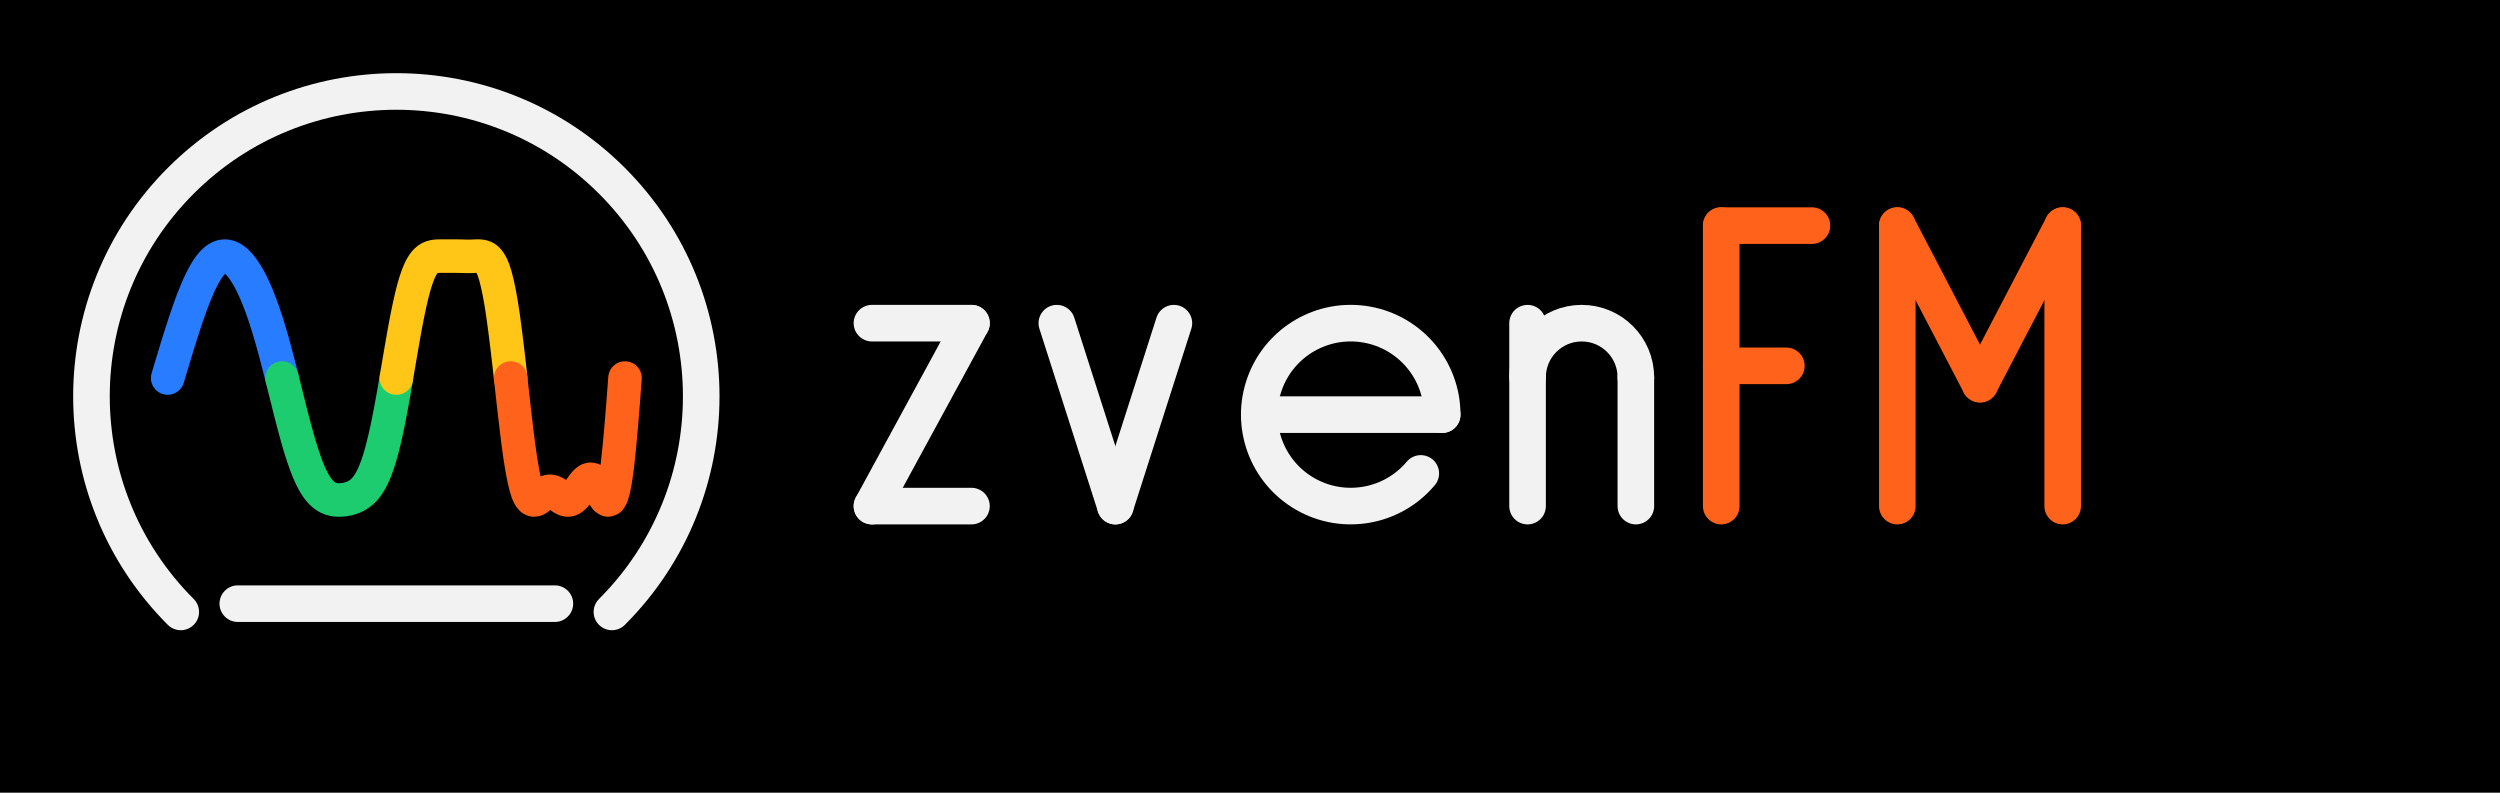
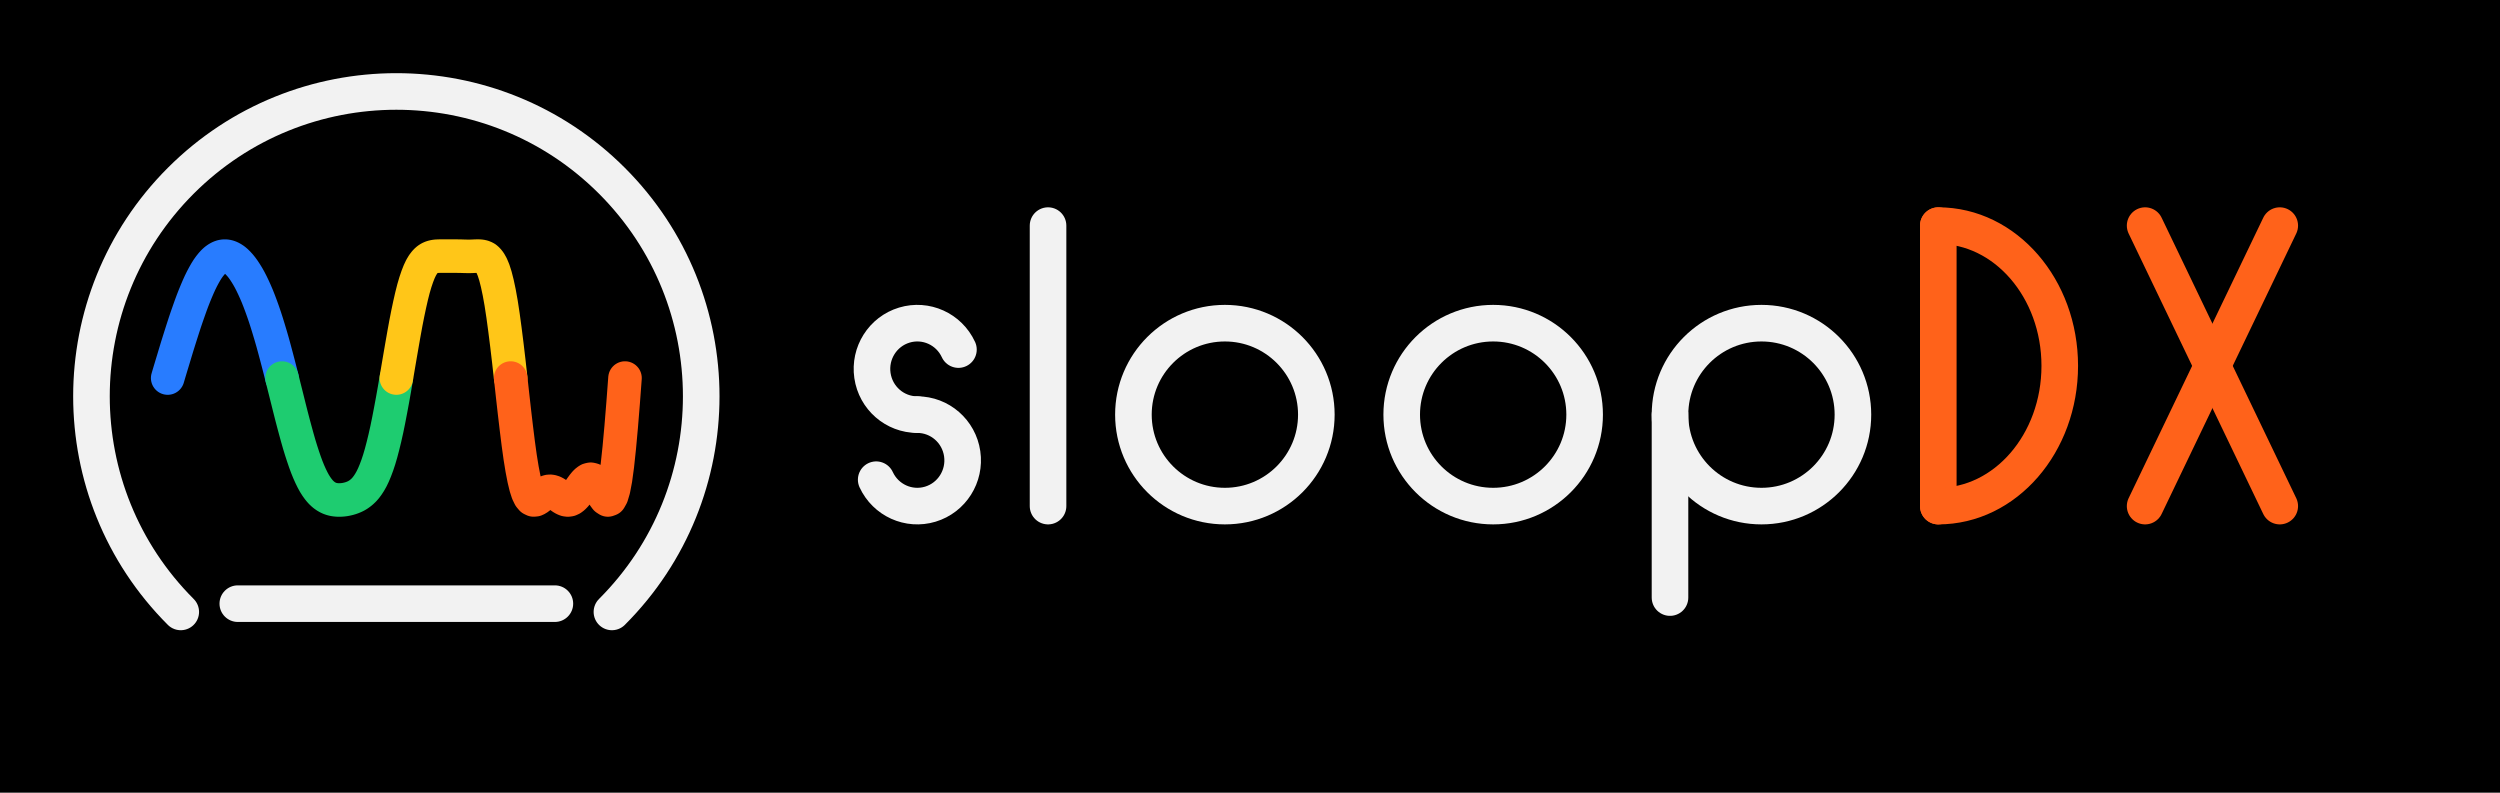
- <svg xmlns="http://www.w3.org/2000/svg" viewBox="0 0 820 260" width="820" height="260" role="img" aria-label="zvenFM">
+ <svg xmlns="http://www.w3.org/2000/svg" viewBox="0 0 820 260" width="820" height="260" role="img" aria-label="sloopDX">
  <rect width="820" height="260" fill="#000" />
  <path d="M59.29 200.71 A100.00 100.00 0 1 1 200.71 200.71" fill="none" stroke="#F2F2F2" stroke-width="12" stroke-linecap="round" />
  <polyline points="55.00,124.00 55.62,121.91 56.25,119.82 56.88,117.74 57.50,115.68 58.12,113.63 58.75,111.62 59.38,109.63 60.00,107.69 60.62,105.78 61.25,103.92 61.88,102.12 62.50,100.37 63.12,98.69 63.75,97.08 64.38,95.55 65.00,94.10 65.62,92.73 66.25,91.45 66.88,90.27 67.50,89.18 68.12,88.19 68.75,87.31 69.38,86.53 70.00,85.85 70.62,85.28 71.25,84.82 71.88,84.46 72.50,84.20 73.12,84.05 73.75,84.00 74.38,84.05 75.00,84.20 75.62,84.44 76.25,84.78 76.88,85.20 77.50,85.72 78.12,86.33 78.75,87.02 79.38,87.80 80.00,88.66 80.62,89.61 81.25,90.64 81.88,91.76 82.50,92.97 83.12,94.26 83.75,95.65 84.38,97.12 85.00,98.68 85.62,100.33 86.25,102.08 86.88,103.92 87.50,105.84 88.12,107.86 88.75,109.95 89.38,112.13 90.00,114.39 90.62,116.71 91.25,119.10 91.88,121.53 92.50,124.00" fill="none" stroke="#287CFF" stroke-width="11" stroke-linecap="round" stroke-linejoin="round" />
  <polyline points="92.50,124.00 93.12,126.50 93.75,129.01 94.38,131.52 95.00,134.01 95.62,136.46 96.25,138.87 96.88,141.21 97.50,143.47 98.12,145.64 98.75,147.70 99.38,149.64 100.00,151.46 100.62,153.15 101.25,154.70 101.88,156.11 102.50,157.38 103.12,158.52 103.75,159.52 104.38,160.40 105.00,161.16 105.62,161.80 106.25,162.34 106.88,162.79 107.50,163.15 108.12,163.44 108.75,163.66 109.38,163.82 110.00,163.92 110.62,163.98 111.25,164.00 111.88,163.98 112.50,163.93 113.12,163.85 113.75,163.73 114.38,163.58 115.00,163.40 115.62,163.18 116.25,162.92 116.88,162.61 117.50,162.24 118.12,161.80 118.75,161.28 119.38,160.68 120.00,159.97 120.62,159.14 121.25,158.17 121.88,157.05 122.50,155.76 123.12,154.28 123.75,152.60 124.38,150.70 125.00,148.58 125.62,146.22 126.25,143.63 126.88,140.82 127.50,137.79 128.12,134.56 128.75,131.17 129.38,127.63 130.00,124.00" fill="none" stroke="#1ECC70" stroke-width="11" stroke-linecap="round" stroke-linejoin="round" />
  <polyline points="130.00,124.00 130.62,120.32 131.25,116.63 131.88,112.99 132.50,109.45 133.12,106.05 133.75,102.85 134.38,99.87 135.00,97.15 135.62,94.70 136.25,92.55 136.88,90.69 137.50,89.11 138.12,87.80 138.75,86.75 139.38,85.92 140.00,85.28 140.62,84.82 141.25,84.49 141.88,84.27 142.50,84.13 143.12,84.05 143.75,84.02 144.38,84.00 145.00,84.00 145.62,84.00 146.25,84.01 146.88,84.01 147.50,84.00 148.12,84.00 148.75,84.00 149.38,84.00 150.00,84.01 150.62,84.02 151.25,84.03 151.88,84.05 152.50,84.07 153.12,84.08 153.75,84.08 154.38,84.08 155.00,84.06 155.62,84.03 156.25,84.01 156.88,84.00 157.50,84.03 158.12,84.12 158.75,84.31 159.38,84.64 160.00,85.18 160.62,85.97 161.25,87.09 161.88,88.59 162.50,90.53 163.12,92.97 163.75,95.94 164.38,99.46 165.00,103.52 165.62,108.09 166.25,113.09 166.88,118.43 167.50,124.00" fill="none" stroke="#FFC618" stroke-width="11" stroke-linecap="round" stroke-linejoin="round" />
  <polyline points="167.50,124.00 168.12,129.64 168.75,135.21 169.38,140.55 170.00,145.52 170.62,150.00 171.25,153.88 171.88,157.13 172.50,159.70 173.12,161.62 173.75,162.92 174.38,163.68 175.00,163.98 175.62,163.93 176.25,163.63 176.88,163.16 177.50,162.64 178.12,162.12 178.75,161.67 179.38,161.35 180.00,161.17 180.62,161.15 181.25,161.28 181.88,161.55 182.50,161.93 183.12,162.38 183.75,162.85 184.38,163.30 185.00,163.66 185.62,163.91 186.25,164.00 186.88,163.91 187.50,163.62 188.12,163.14 188.75,162.49 189.38,161.71 190.00,160.84 190.62,159.95 191.25,159.09 191.88,158.32 192.50,157.72 193.12,157.33 193.75,157.19 194.38,157.33 195.00,157.75 195.62,158.45 196.25,159.39 196.88,160.48 197.50,161.64 198.12,162.73 198.75,163.58 199.38,163.99 200.00,163.76 200.62,162.67 201.25,160.55 201.88,157.24 202.50,152.68 203.12,146.88 203.75,140.00 204.38,132.25 205.00,124.00" fill="none" stroke="#FF621A" stroke-width="11" stroke-linecap="round" stroke-linejoin="round" />
  <rect x="72.00" y="192.00" width="116" height="12" rx="6" fill="#F2F2F2" />
-   <line x1="286.00" y1="106.00" x2="318.64" y2="106.00" stroke="#F2F2F2" stroke-width="12" stroke-linecap="round" />
-   <line x1="318.64" y1="106.00" x2="286.00" y2="166.00" stroke="#F2F2F2" stroke-width="12" stroke-linecap="round" />
-   <line x1="286.00" y1="166.00" x2="318.64" y2="166.00" stroke="#F2F2F2" stroke-width="12" stroke-linecap="round" />
-   <line x1="346.64" y1="106.00" x2="365.84" y2="166.00" stroke="#F2F2F2" stroke-width="12" stroke-linecap="round" />
-   <line x1="365.84" y1="166.00" x2="385.04" y2="106.00" stroke="#F2F2F2" stroke-width="12" stroke-linecap="round" />
-   <path d="M466.02 155.28 A30.00 30.00 0 1 1 473.04 136.00" fill="none" stroke="#F2F2F2" stroke-width="12" stroke-linecap="round" />
-   <line x1="413.04" y1="136.00" x2="473.04" y2="136.00" stroke="#F2F2F2" stroke-width="12" stroke-linecap="round" />
-   <line x1="501.04" y1="106.00" x2="501.04" y2="166.00" stroke="#F2F2F2" stroke-width="12" stroke-linecap="round" />
-   <path d="M501.04 123.76 A17.76 17.76 0 0 1 536.56 123.76" fill="none" stroke="#F2F2F2" stroke-width="12" stroke-linecap="round" />
-   <line x1="536.56" y1="123.76" x2="536.56" y2="166.00" stroke="#F2F2F2" stroke-width="12" stroke-linecap="round" />
-   <line x1="564.56" y1="74.00" x2="564.56" y2="166.00" stroke="#FF621A" stroke-width="12" stroke-linecap="round" />
-   <line x1="564.56" y1="74.00" x2="594.32" y2="74.00" stroke="#FF621A" stroke-width="12" stroke-linecap="round" />
-   <line x1="564.56" y1="120.00" x2="585.92" y2="120.00" stroke="#FF621A" stroke-width="12" stroke-linecap="round" />
-   <line x1="622.32" y1="166.00" x2="622.32" y2="74.00" stroke="#FF621A" stroke-width="12" stroke-linecap="round" />
-   <line x1="622.32" y1="74.00" x2="649.44" y2="126.00" stroke="#FF621A" stroke-width="12" stroke-linecap="round" />
-   <line x1="649.44" y1="126.00" x2="676.56" y2="74.00" stroke="#FF621A" stroke-width="12" stroke-linecap="round" />
-   <line x1="676.56" y1="74.00" x2="676.56" y2="166.00" stroke="#FF621A" stroke-width="12" stroke-linecap="round" />
+   <path d="M300.88 136.00 A14.88 15.00 0 1 1 314.37 114.66" fill="none" stroke="#F2F2F2" stroke-width="12" stroke-linecap="round" />
+   <path d="M300.88 136.00 A14.88 15.00 0 1 1 287.39 157.34" fill="none" stroke="#F2F2F2" stroke-width="12" stroke-linecap="round" />
+   <line x1="343.76" y1="74.00" x2="343.76" y2="166.00" stroke="#F2F2F2" stroke-width="12" stroke-linecap="round" />
+   <circle cx="401.76" cy="136.00" r="30.00" fill="none" stroke="#F2F2F2" stroke-width="12" />
+   <circle cx="489.76" cy="136.00" r="30.00" fill="none" stroke="#F2F2F2" stroke-width="12" />
+   <circle cx="577.76" cy="136.00" r="30.00" fill="none" stroke="#F2F2F2" stroke-width="12" />
+   <line x1="547.76" y1="136.00" x2="547.76" y2="196.00" stroke="#F2F2F2" stroke-width="12" stroke-linecap="round" />
+   <line x1="635.76" y1="74.00" x2="635.76" y2="166.00" stroke="#FF621A" stroke-width="12" stroke-linecap="round" />
+   <path d="M635.76 74.00 A39.84 46.00 0 0 1 635.76 166.00" fill="none" stroke="#FF621A" stroke-width="12" stroke-linecap="round" />
+   <line x1="703.60" y1="74.00" x2="747.76" y2="166.00" stroke="#FF621A" stroke-width="12" stroke-linecap="round" />
+   <line x1="747.76" y1="74.00" x2="703.60" y2="166.00" stroke="#FF621A" stroke-width="12" stroke-linecap="round" />
</svg>
